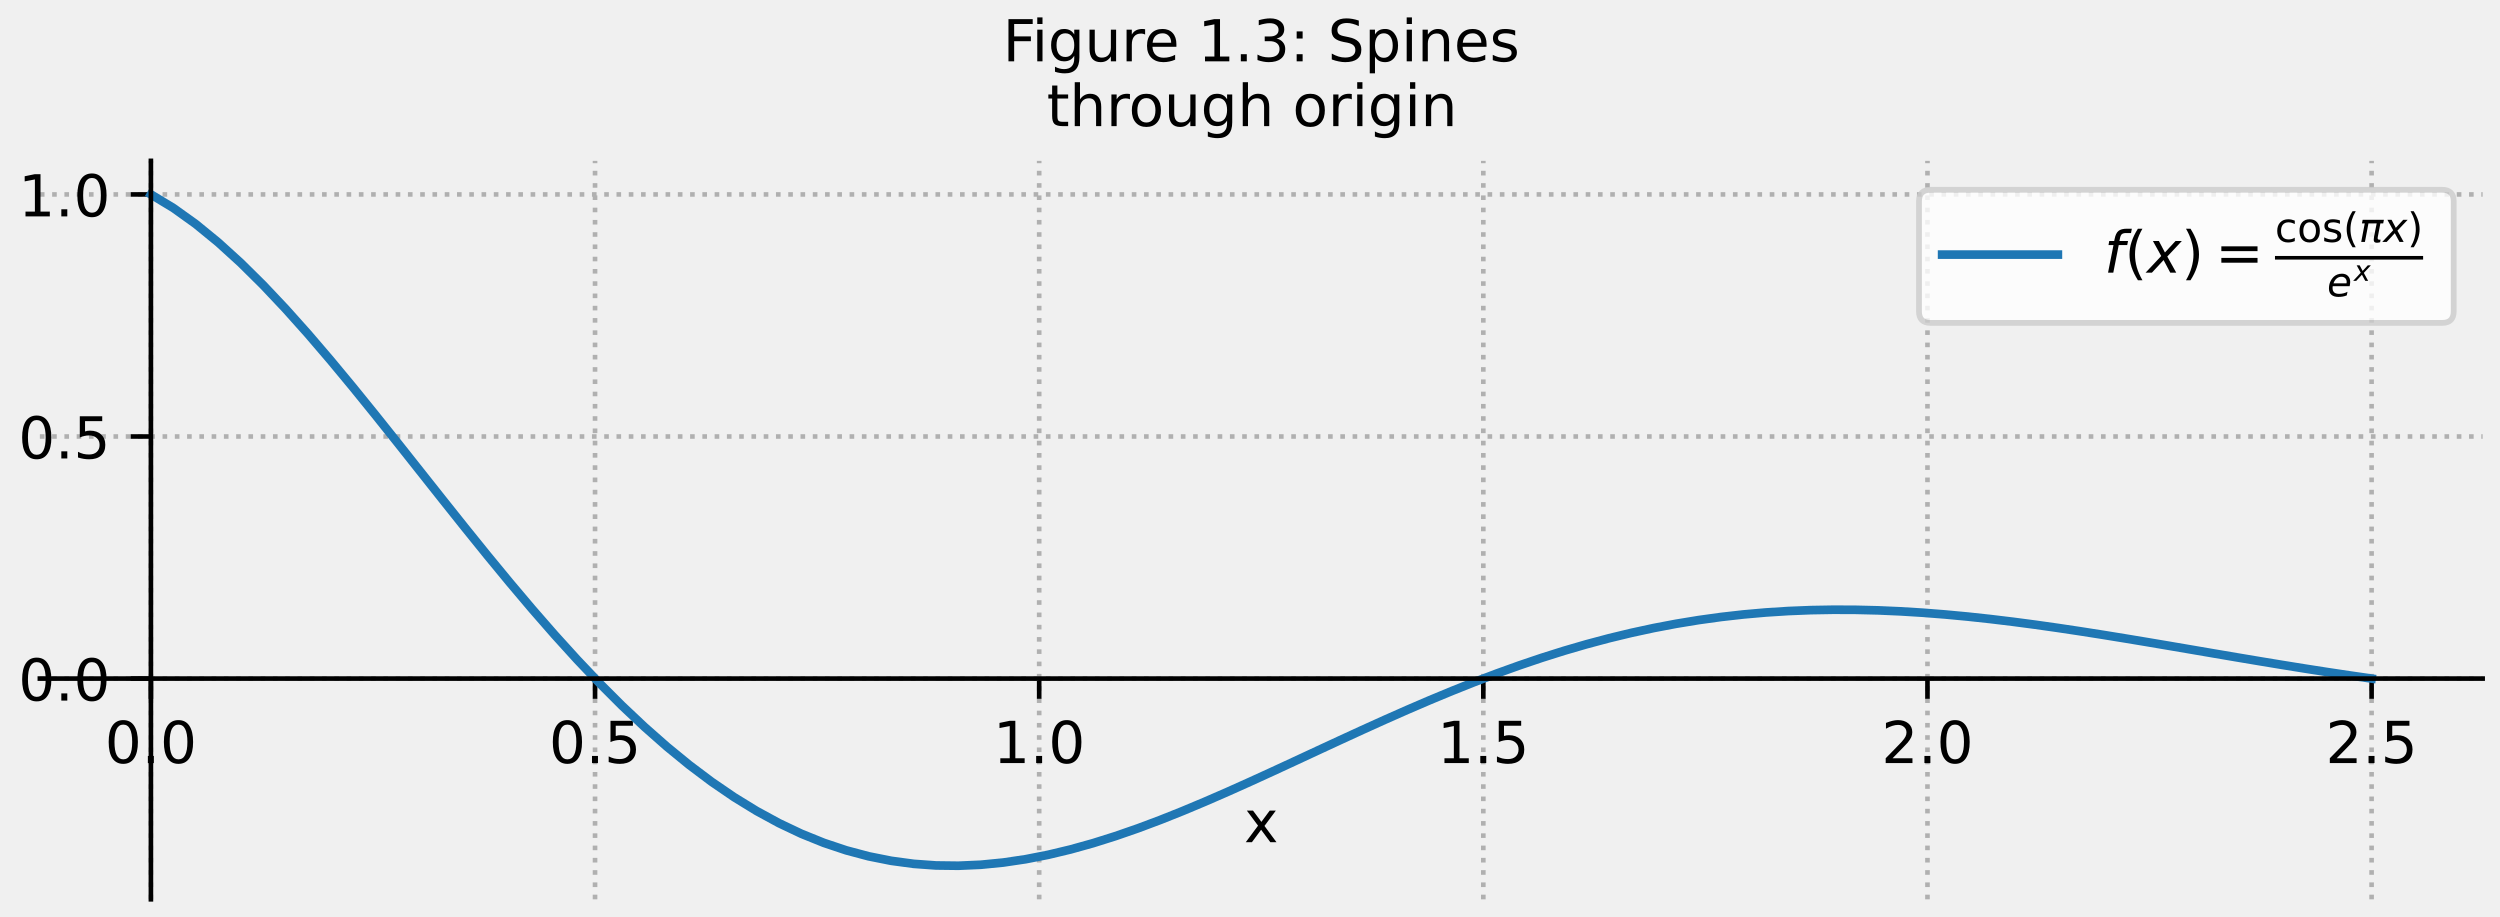
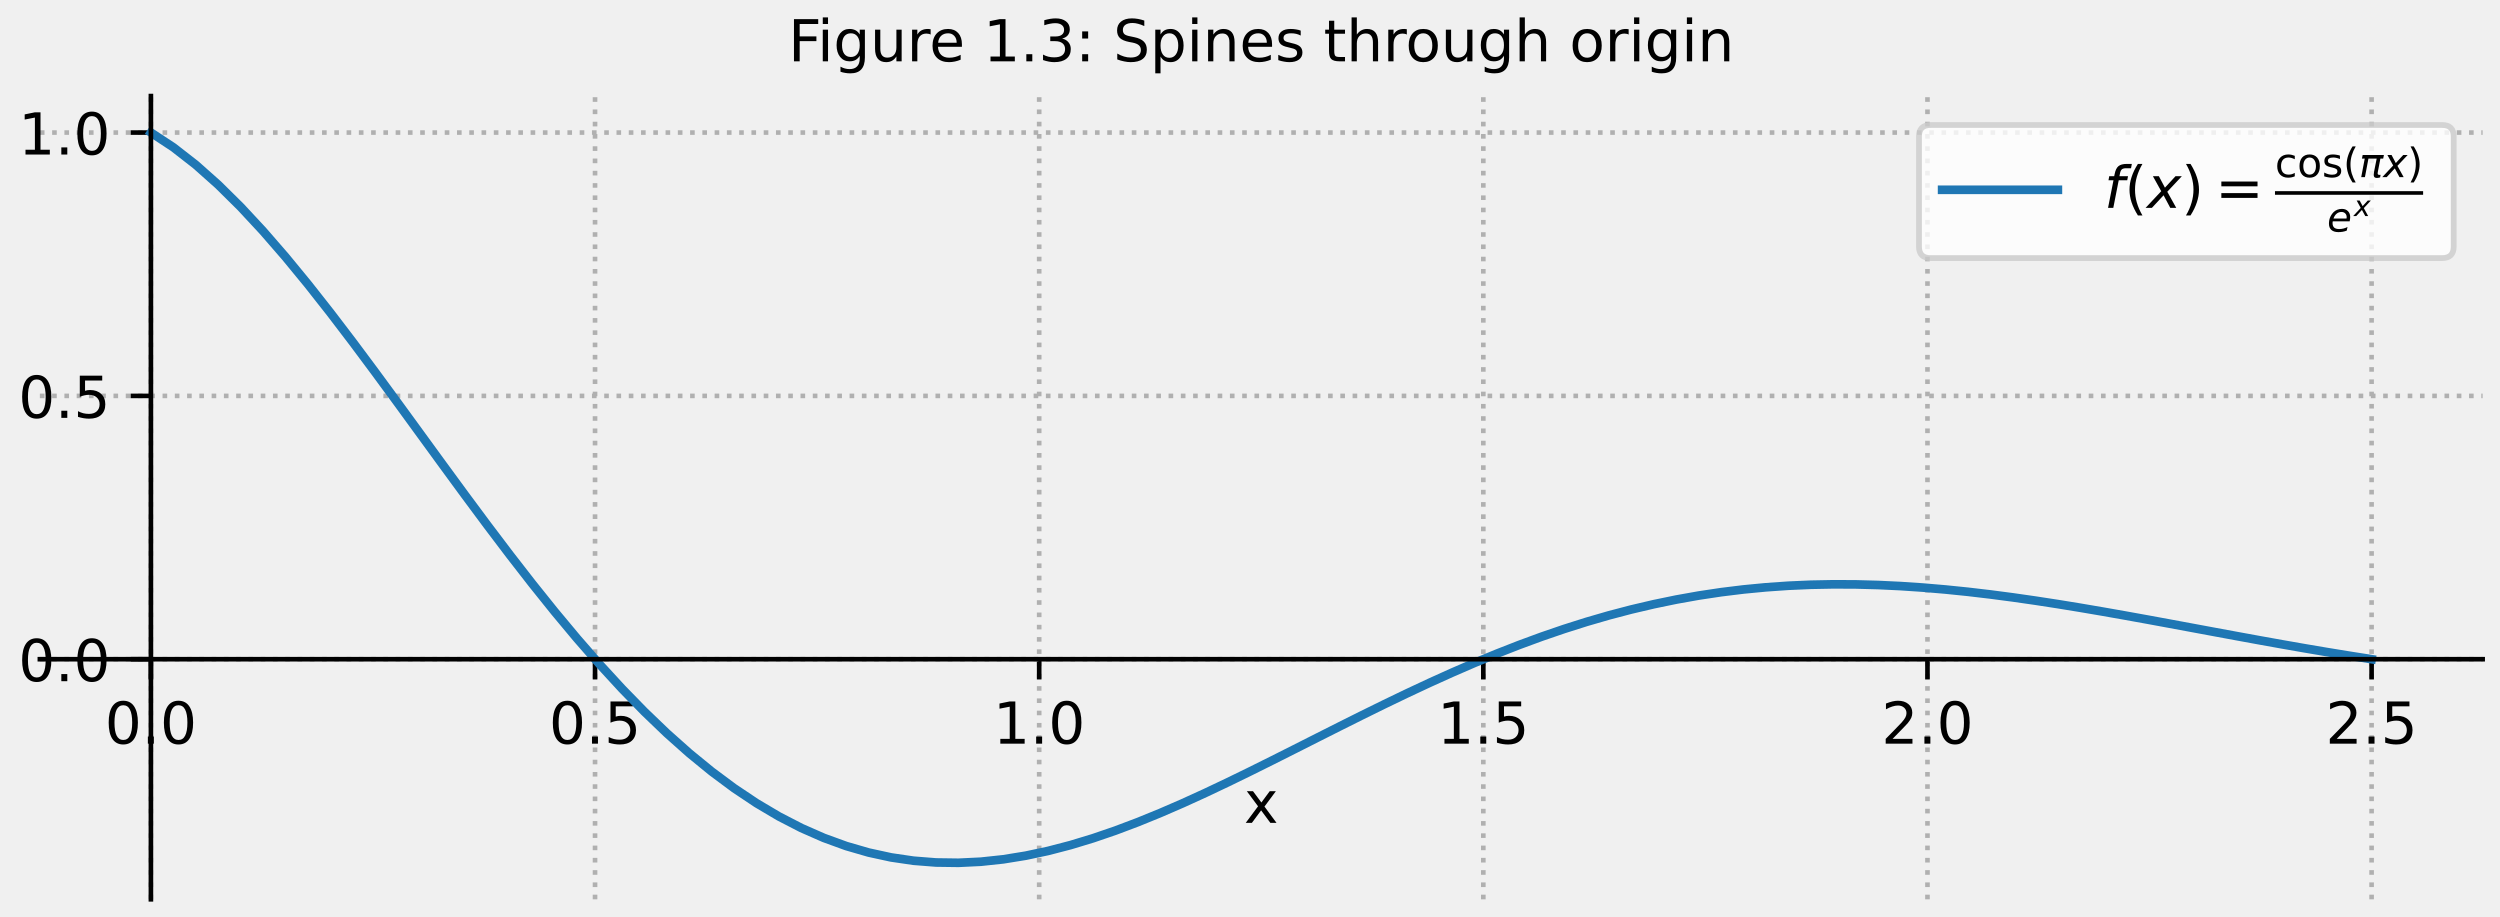
<svg xmlns="http://www.w3.org/2000/svg" xmlns:xlink="http://www.w3.org/1999/xlink" width="432pt" height="158.4pt" viewBox="0 0 432 158.4" version="1.1">
  <defs>
    <style type="text/css">*{stroke-linejoin: round; stroke-linecap: butt}</style>
  </defs>
  <g id="figure_1">
    <g id="patch_1">
      <path d="M 0 158.4  L 432 158.4  L 432 0  L 0 0  L 0 158.4  z " style="fill: none" />
    </g>
    <g id="axes_1">
      <g id="patch_2">
-         <path d="M 6.889 155.4  L 429 155.4  L 429 27.796  L 6.889 27.796  L 6.889 155.4  z " style="fill: none" />
+         <path d="M 6.889 155.4  L 429 155.4  L 429 16.599  L 6.889 16.599  L 6.889 155.4  z " style="fill: none" />
      </g>
      <g id="matplotlib.axis_1">
        <g id="xtick_1">
          <g id="line2d_1">
-             <path d="M 26.076 155.4  L 26.076 27.796  " clip-path="url(#p2d2019fceb)" style="fill: none; stroke-dasharray: 0.8,1.32; stroke-dashoffset: 0; stroke: #b0b0b0; stroke-width: 0.8" />
+             <path d="M 26.076 155.4  L 26.076 16.599  " clip-path="url(#pb868ea0695)" style="fill: none; stroke-dasharray: 0.8,1.32; stroke-dashoffset: 0; stroke: #b0b0b0; stroke-width: 0.8" />
          </g>
          <g id="line2d_2">
            <defs>
-               <path id="me83b9e874a" d="M 0 0  L 0 3.5  " style="stroke: #000000; stroke-width: 0.8" />
+               <path id="m9fe186f3c0" d="M 0 0  L 0 3.5  " style="stroke: #000000; stroke-width: 0.8" />
            </defs>
            <g>
-               <use xlink:href="#me83b9e874a" x="26.076" y="117.258" style="stroke: #000000; stroke-width: 0.8" />
+               <use xlink:href="#m9fe186f3c0" x="26.076" y="113.911" style="stroke: #000000; stroke-width: 0.8" />
            </g>
          </g>
          <g id="text_1">
-             <text style="font-size: 10px; font-family: 'DejaVu Sans', 'Bitstream Vera Sans', 'Computer Modern Sans Serif', 'Lucida Grande', 'Verdana', 'Geneva', 'Lucid', 'Arial', 'Helvetica', 'Avant Garde', sans-serif; text-anchor: middle" x="26.076" y="131.857" transform="rotate(-0 26.07592 131.8569)">0.0</text>
+             <text style="font-size: 10px; font-family: 'DejaVu Sans', 'Bitstream Vera Sans', 'Computer Modern Sans Serif', 'Lucida Grande', 'Verdana', 'Geneva', 'Lucid', 'Arial', 'Helvetica', 'Avant Garde', sans-serif; text-anchor: middle" x="26.076" y="128.51" transform="rotate(-0 26.07592 128.5098)">0.0</text>
          </g>
        </g>
        <g id="xtick_2">
          <g id="line2d_3">
-             <path d="M 102.823 155.4  L 102.823 27.796  " clip-path="url(#p2d2019fceb)" style="fill: none; stroke-dasharray: 0.8,1.32; stroke-dashoffset: 0; stroke: #b0b0b0; stroke-width: 0.8" />
+             <path d="M 102.823 155.4  L 102.823 16.599  " clip-path="url(#pb868ea0695)" style="fill: none; stroke-dasharray: 0.8,1.32; stroke-dashoffset: 0; stroke: #b0b0b0; stroke-width: 0.8" />
          </g>
          <g id="line2d_4">
            <g>
-               <use xlink:href="#me83b9e874a" x="102.823" y="117.258" style="stroke: #000000; stroke-width: 0.8" />
+               <use xlink:href="#m9fe186f3c0" x="102.823" y="113.911" style="stroke: #000000; stroke-width: 0.8" />
            </g>
          </g>
          <g id="text_2">
-             <text style="font-size: 10px; font-family: 'DejaVu Sans', 'Bitstream Vera Sans', 'Computer Modern Sans Serif', 'Lucida Grande', 'Verdana', 'Geneva', 'Lucid', 'Arial', 'Helvetica', 'Avant Garde', sans-serif; text-anchor: middle" x="102.823" y="131.857" transform="rotate(-0 102.8233 131.8569)">0.5</text>
+             <text style="font-size: 10px; font-family: 'DejaVu Sans', 'Bitstream Vera Sans', 'Computer Modern Sans Serif', 'Lucida Grande', 'Verdana', 'Geneva', 'Lucid', 'Arial', 'Helvetica', 'Avant Garde', sans-serif; text-anchor: middle" x="102.823" y="128.51" transform="rotate(-0 102.8233 128.5098)">0.5</text>
          </g>
        </g>
        <g id="xtick_3">
          <g id="line2d_5">
-             <path d="M 179.571 155.4  L 179.571 27.796  " clip-path="url(#p2d2019fceb)" style="fill: none; stroke-dasharray: 0.8,1.32; stroke-dashoffset: 0; stroke: #b0b0b0; stroke-width: 0.8" />
+             <path d="M 179.571 155.4  L 179.571 16.599  " clip-path="url(#pb868ea0695)" style="fill: none; stroke-dasharray: 0.8,1.32; stroke-dashoffset: 0; stroke: #b0b0b0; stroke-width: 0.8" />
          </g>
          <g id="line2d_6">
            <g>
-               <use xlink:href="#me83b9e874a" x="179.571" y="117.258" style="stroke: #000000; stroke-width: 0.8" />
+               <use xlink:href="#m9fe186f3c0" x="179.571" y="113.911" style="stroke: #000000; stroke-width: 0.8" />
            </g>
          </g>
          <g id="text_3">
-             <text style="font-size: 10px; font-family: 'DejaVu Sans', 'Bitstream Vera Sans', 'Computer Modern Sans Serif', 'Lucida Grande', 'Verdana', 'Geneva', 'Lucid', 'Arial', 'Helvetica', 'Avant Garde', sans-serif; text-anchor: middle" x="179.571" y="131.857" transform="rotate(-0 179.5707 131.8569)">1.0</text>
+             <text style="font-size: 10px; font-family: 'DejaVu Sans', 'Bitstream Vera Sans', 'Computer Modern Sans Serif', 'Lucida Grande', 'Verdana', 'Geneva', 'Lucid', 'Arial', 'Helvetica', 'Avant Garde', sans-serif; text-anchor: middle" x="179.571" y="128.51" transform="rotate(-0 179.5707 128.5098)">1.0</text>
          </g>
        </g>
        <g id="xtick_4">
          <g id="line2d_7">
-             <path d="M 256.318 155.4  L 256.318 27.796  " clip-path="url(#p2d2019fceb)" style="fill: none; stroke-dasharray: 0.8,1.32; stroke-dashoffset: 0; stroke: #b0b0b0; stroke-width: 0.8" />
+             <path d="M 256.318 155.4  L 256.318 16.599  " clip-path="url(#pb868ea0695)" style="fill: none; stroke-dasharray: 0.8,1.32; stroke-dashoffset: 0; stroke: #b0b0b0; stroke-width: 0.8" />
          </g>
          <g id="line2d_8">
            <g>
-               <use xlink:href="#me83b9e874a" x="256.318" y="117.258" style="stroke: #000000; stroke-width: 0.8" />
+               <use xlink:href="#m9fe186f3c0" x="256.318" y="113.911" style="stroke: #000000; stroke-width: 0.8" />
            </g>
          </g>
          <g id="text_4">
-             <text style="font-size: 10px; font-family: 'DejaVu Sans', 'Bitstream Vera Sans', 'Computer Modern Sans Serif', 'Lucida Grande', 'Verdana', 'Geneva', 'Lucid', 'Arial', 'Helvetica', 'Avant Garde', sans-serif; text-anchor: middle" x="256.318" y="131.857" transform="rotate(-0 256.3181 131.8569)">1.5</text>
+             <text style="font-size: 10px; font-family: 'DejaVu Sans', 'Bitstream Vera Sans', 'Computer Modern Sans Serif', 'Lucida Grande', 'Verdana', 'Geneva', 'Lucid', 'Arial', 'Helvetica', 'Avant Garde', sans-serif; text-anchor: middle" x="256.318" y="128.51" transform="rotate(-0 256.3181 128.5098)">1.5</text>
          </g>
        </g>
        <g id="xtick_5">
          <g id="line2d_9">
-             <path d="M 333.066 155.4  L 333.066 27.796  " clip-path="url(#p2d2019fceb)" style="fill: none; stroke-dasharray: 0.8,1.32; stroke-dashoffset: 0; stroke: #b0b0b0; stroke-width: 0.8" />
+             <path d="M 333.066 155.4  L 333.066 16.599  " clip-path="url(#pb868ea0695)" style="fill: none; stroke-dasharray: 0.8,1.32; stroke-dashoffset: 0; stroke: #b0b0b0; stroke-width: 0.8" />
          </g>
          <g id="line2d_10">
            <g>
-               <use xlink:href="#me83b9e874a" x="333.066" y="117.258" style="stroke: #000000; stroke-width: 0.8" />
+               <use xlink:href="#m9fe186f3c0" x="333.066" y="113.911" style="stroke: #000000; stroke-width: 0.8" />
            </g>
          </g>
          <g id="text_5">
-             <text style="font-size: 10px; font-family: 'DejaVu Sans', 'Bitstream Vera Sans', 'Computer Modern Sans Serif', 'Lucida Grande', 'Verdana', 'Geneva', 'Lucid', 'Arial', 'Helvetica', 'Avant Garde', sans-serif; text-anchor: middle" x="333.066" y="131.857" transform="rotate(-0 333.0655 131.8569)">2.0</text>
+             <text style="font-size: 10px; font-family: 'DejaVu Sans', 'Bitstream Vera Sans', 'Computer Modern Sans Serif', 'Lucida Grande', 'Verdana', 'Geneva', 'Lucid', 'Arial', 'Helvetica', 'Avant Garde', sans-serif; text-anchor: middle" x="333.066" y="128.51" transform="rotate(-0 333.0655 128.5098)">2.0</text>
          </g>
        </g>
        <g id="xtick_6">
          <g id="line2d_11">
-             <path d="M 409.813 155.4  L 409.813 27.796  " clip-path="url(#p2d2019fceb)" style="fill: none; stroke-dasharray: 0.8,1.32; stroke-dashoffset: 0; stroke: #b0b0b0; stroke-width: 0.8" />
+             <path d="M 409.813 155.4  L 409.813 16.599  " clip-path="url(#pb868ea0695)" style="fill: none; stroke-dasharray: 0.8,1.32; stroke-dashoffset: 0; stroke: #b0b0b0; stroke-width: 0.8" />
          </g>
          <g id="line2d_12">
            <g>
-               <use xlink:href="#me83b9e874a" x="409.813" y="117.258" style="stroke: #000000; stroke-width: 0.8" />
+               <use xlink:href="#m9fe186f3c0" x="409.813" y="113.911" style="stroke: #000000; stroke-width: 0.8" />
            </g>
          </g>
          <g id="text_6">
-             <text style="font-size: 10px; font-family: 'DejaVu Sans', 'Bitstream Vera Sans', 'Computer Modern Sans Serif', 'Lucida Grande', 'Verdana', 'Geneva', 'Lucid', 'Arial', 'Helvetica', 'Avant Garde', sans-serif; text-anchor: middle" x="409.813" y="131.857" transform="rotate(-0 409.8129 131.8569)">2.5</text>
+             <text style="font-size: 10px; font-family: 'DejaVu Sans', 'Bitstream Vera Sans', 'Computer Modern Sans Serif', 'Lucida Grande', 'Verdana', 'Geneva', 'Lucid', 'Arial', 'Helvetica', 'Avant Garde', sans-serif; text-anchor: middle" x="409.813" y="128.51" transform="rotate(-0 409.8129 128.5098)">2.5</text>
          </g>
        </g>
        <g id="text_7">
-           <text style="font-size: 10px; font-family: 'DejaVu Sans', 'Bitstream Vera Sans', 'Computer Modern Sans Serif', 'Lucida Grande', 'Verdana', 'Geneva', 'Lucid', 'Arial', 'Helvetica', 'Avant Garde', sans-serif; text-anchor: middle" x="217.944" y="145.535" transform="rotate(-0 217.9444 145.535)">x</text>
+           <text style="font-size: 10px; font-family: 'DejaVu Sans', 'Bitstream Vera Sans', 'Computer Modern Sans Serif', 'Lucida Grande', 'Verdana', 'Geneva', 'Lucid', 'Arial', 'Helvetica', 'Avant Garde', sans-serif; text-anchor: middle" x="217.944" y="142.188" transform="rotate(-0 217.9444 142.1879)">x</text>
        </g>
      </g>
      <g id="matplotlib.axis_2">
        <g id="ytick_1">
          <g id="line2d_13">
-             <path d="M 6.889 117.258  L 429 117.258  " clip-path="url(#p2d2019fceb)" style="fill: none; stroke-dasharray: 0.8,1.32; stroke-dashoffset: 0; stroke: #b0b0b0; stroke-width: 0.8" />
+             <path d="M 6.889 113.911  L 429 113.911  " clip-path="url(#pb868ea0695)" style="fill: none; stroke-dasharray: 0.8,1.32; stroke-dashoffset: 0; stroke: #b0b0b0; stroke-width: 0.8" />
          </g>
          <g id="line2d_14">
            <defs>
-               <path id="m2f165021b8" d="M 0 0  L -3.5 0  " style="stroke: #000000; stroke-width: 0.8" />
+               <path id="medd1d1360a" d="M 0 0  L -3.5 0  " style="stroke: #000000; stroke-width: 0.8" />
            </defs>
            <g>
-               <use xlink:href="#m2f165021b8" x="26.076" y="117.258" style="stroke: #000000; stroke-width: 0.8" />
+               <use xlink:href="#medd1d1360a" x="26.076" y="113.911" style="stroke: #000000; stroke-width: 0.8" />
            </g>
          </g>
          <g id="text_8">
-             <text style="font-size: 10px; font-family: 'DejaVu Sans', 'Bitstream Vera Sans', 'Computer Modern Sans Serif', 'Lucida Grande', 'Verdana', 'Geneva', 'Lucid', 'Arial', 'Helvetica', 'Avant Garde', sans-serif; text-anchor: end" x="19.076" y="121.058" transform="rotate(-0 19.07592 121.0577)">0.0</text>
+             <text style="font-size: 10px; font-family: 'DejaVu Sans', 'Bitstream Vera Sans', 'Computer Modern Sans Serif', 'Lucida Grande', 'Verdana', 'Geneva', 'Lucid', 'Arial', 'Helvetica', 'Avant Garde', sans-serif; text-anchor: end" x="19.076" y="117.711" transform="rotate(-0 19.07592 117.7106)">0.0</text>
          </g>
        </g>
        <g id="ytick_2">
          <g id="line2d_15">
-             <path d="M 6.889 75.428  L 429 75.428  " clip-path="url(#p2d2019fceb)" style="fill: none; stroke-dasharray: 0.8,1.32; stroke-dashoffset: 0; stroke: #b0b0b0; stroke-width: 0.8" />
+             <path d="M 6.889 68.41  L 429 68.41  " clip-path="url(#pb868ea0695)" style="fill: none; stroke-dasharray: 0.8,1.32; stroke-dashoffset: 0; stroke: #b0b0b0; stroke-width: 0.8" />
          </g>
          <g id="line2d_16">
            <g>
-               <use xlink:href="#m2f165021b8" x="26.076" y="75.428" style="stroke: #000000; stroke-width: 0.8" />
+               <use xlink:href="#medd1d1360a" x="26.076" y="68.41" style="stroke: #000000; stroke-width: 0.8" />
            </g>
          </g>
          <g id="text_9">
-             <text style="font-size: 10px; font-family: 'DejaVu Sans', 'Bitstream Vera Sans', 'Computer Modern Sans Serif', 'Lucida Grande', 'Verdana', 'Geneva', 'Lucid', 'Arial', 'Helvetica', 'Avant Garde', sans-serif; text-anchor: end" x="19.076" y="79.227" transform="rotate(-0 19.07592 79.22675)">0.5</text>
+             <text style="font-size: 10px; font-family: 'DejaVu Sans', 'Bitstream Vera Sans', 'Computer Modern Sans Serif', 'Lucida Grande', 'Verdana', 'Geneva', 'Lucid', 'Arial', 'Helvetica', 'Avant Garde', sans-serif; text-anchor: end" x="19.076" y="72.209" transform="rotate(-0 19.07592 72.2088)">0.5</text>
          </g>
        </g>
        <g id="ytick_3">
          <g id="line2d_17">
-             <path d="M 6.889 33.597  L 429 33.597  " clip-path="url(#p2d2019fceb)" style="fill: none; stroke-dasharray: 0.8,1.32; stroke-dashoffset: 0; stroke: #b0b0b0; stroke-width: 0.8" />
+             <path d="M 6.889 22.908  L 429 22.908  " clip-path="url(#pb868ea0695)" style="fill: none; stroke-dasharray: 0.8,1.32; stroke-dashoffset: 0; stroke: #b0b0b0; stroke-width: 0.8" />
          </g>
          <g id="line2d_18">
            <g>
-               <use xlink:href="#m2f165021b8" x="26.076" y="33.597" style="stroke: #000000; stroke-width: 0.8" />
+               <use xlink:href="#medd1d1360a" x="26.076" y="22.908" style="stroke: #000000; stroke-width: 0.8" />
            </g>
          </g>
          <g id="text_10">
-             <text style="font-size: 10px; font-family: 'DejaVu Sans', 'Bitstream Vera Sans', 'Computer Modern Sans Serif', 'Lucida Grande', 'Verdana', 'Geneva', 'Lucid', 'Arial', 'Helvetica', 'Avant Garde', sans-serif; text-anchor: end" x="19.076" y="37.396" transform="rotate(-0 19.07592 37.39586)">1.0</text>
+             <text style="font-size: 10px; font-family: 'DejaVu Sans', 'Bitstream Vera Sans', 'Computer Modern Sans Serif', 'Lucida Grande', 'Verdana', 'Geneva', 'Lucid', 'Arial', 'Helvetica', 'Avant Garde', sans-serif; text-anchor: end" x="19.076" y="26.707" transform="rotate(-0 19.07592 26.70704)">1.0</text>
          </g>
        </g>
      </g>
      <g id="line2d_19">
-         <path d="M 26.076 33.597  L 29.952 35.939  L 33.828 38.716  L 37.704 41.887  L 41.58 45.41  L 45.457 49.246  L 49.333 53.352  L 53.209 57.687  L 57.085 62.212  L 60.961 66.885  L 64.837 71.668  L 68.713 76.524  L 72.589 81.416  L 76.466 86.309  L 80.342 91.171  L 84.218 95.969  L 88.094 100.674  L 91.97 105.26  L 95.846 109.701  L 99.722 113.974  L 103.599 118.059  L 107.475 121.938  L 111.351 125.594  L 115.227 129.013  L 119.103 132.185  L 122.979 135.099  L 126.855 137.75  L 130.731 140.132  L 134.608 142.241  L 138.484 144.078  L 142.36 145.644  L 146.236 146.94  L 150.112 147.973  L 153.988 148.746  L 157.864 149.27  L 161.741 149.551  L 165.617 149.6  L 169.493 149.428  L 173.369 149.047  L 177.245 148.47  L 181.121 147.711  L 184.997 146.784  L 188.873 145.703  L 192.75 144.482  L 196.626 143.138  L 200.502 141.686  L 204.378 140.14  L 208.254 138.515  L 212.13 136.827  L 216.006 135.09  L 219.882 133.318  L 223.759 131.525  L 227.635 129.723  L 231.511 127.927  L 235.387 126.146  L 239.263 124.393  L 243.139 122.679  L 247.015 121.012  L 250.892 119.402  L 254.768 117.857  L 258.644 116.384  L 262.52 114.989  L 266.396 113.678  L 270.272 112.456  L 274.148 111.327  L 278.024 110.293  L 281.901 109.358  L 285.777 108.521  L 289.653 107.785  L 293.529 107.15  L 297.405 106.613  L 301.281 106.176  L 305.157 105.834  L 309.033 105.587  L 312.91 105.43  L 316.786 105.362  L 320.662 105.377  L 324.538 105.471  L 328.414 105.641  L 332.29 105.88  L 336.166 106.185  L 340.043 106.549  L 343.919 106.968  L 347.795 107.436  L 351.671 107.947  L 355.547 108.496  L 359.423 109.077  L 363.299 109.684  L 367.175 110.313  L 371.052 110.958  L 374.928 111.614  L 378.804 112.275  L 382.68 112.938  L 386.556 113.597  L 390.432 114.248  L 394.308 114.888  L 398.185 115.512  L 402.061 116.117  L 405.937 116.7  L 409.813 117.258  " clip-path="url(#p2d2019fceb)" style="fill: none; stroke: #1f77b4; stroke-width: 1.5; stroke-linecap: square" />
+         <path d="M 26.076 22.908  L 29.952 25.456  L 33.828 28.477  L 37.704 31.925  L 41.58 35.758  L 45.457 39.93  L 49.333 44.397  L 53.209 49.112  L 57.085 54.034  L 60.961 59.117  L 64.837 64.321  L 68.713 69.603  L 72.589 74.924  L 76.466 80.246  L 80.342 85.534  L 84.218 90.753  L 88.094 95.872  L 91.97 100.86  L 95.846 105.691  L 99.722 110.339  L 103.599 114.783  L 107.475 119.001  L 111.351 122.978  L 115.227 126.698  L 119.103 130.148  L 122.979 133.318  L 126.855 136.201  L 130.731 138.792  L 134.608 141.087  L 138.484 143.085  L 142.36 144.788  L 146.236 146.198  L 150.112 147.321  L 153.988 148.163  L 157.864 148.732  L 161.741 149.037  L 165.617 149.091  L 169.493 148.904  L 173.369 148.49  L 177.245 147.862  L 181.121 147.037  L 184.997 146.028  L 188.873 144.852  L 192.75 143.524  L 196.626 142.062  L 200.502 140.482  L 204.378 138.801  L 208.254 137.034  L 212.13 135.197  L 216.006 133.308  L 219.882 131.38  L 223.759 129.429  L 227.635 127.47  L 231.511 125.516  L 235.387 123.579  L 239.263 121.672  L 243.139 119.807  L 247.015 117.994  L 250.892 116.243  L 254.768 114.562  L 258.644 112.96  L 262.52 111.443  L 266.396 110.017  L 270.272 108.688  L 274.148 107.459  L 278.024 106.335  L 281.901 105.317  L 285.777 104.408  L 289.653 103.607  L 293.529 102.915  L 297.405 102.332  L 301.281 101.856  L 305.157 101.485  L 309.033 101.215  L 312.91 101.045  L 316.786 100.97  L 320.662 100.987  L 324.538 101.09  L 328.414 101.274  L 332.29 101.535  L 336.166 101.866  L 340.043 102.262  L 343.919 102.718  L 347.795 103.227  L 351.671 103.783  L 355.547 104.38  L 359.423 105.012  L 363.299 105.673  L 367.175 106.357  L 371.052 107.058  L 374.928 107.771  L 378.804 108.491  L 382.68 109.211  L 386.556 109.928  L 390.432 110.637  L 394.308 111.333  L 398.185 112.012  L 402.061 112.67  L 405.937 113.304  L 409.813 113.911  " clip-path="url(#pb868ea0695)" style="fill: none; stroke: #1f77b4; stroke-width: 1.5; stroke-linecap: square" />
      </g>
      <g id="patch_3">
-         <path d="M 26.076 155.4  L 26.076 27.796  " style="fill: none; stroke: #000000; stroke-width: 0.8; stroke-linejoin: miter; stroke-linecap: square" />
+         <path d="M 26.076 155.4  L 26.076 16.599  " style="fill: none; stroke: #000000; stroke-width: 0.8; stroke-linejoin: miter; stroke-linecap: square" />
      </g>
      <g id="patch_4">
-         <path d="M 6.889 117.258  L 429 117.258  " style="fill: none; stroke: #000000; stroke-width: 0.8; stroke-linejoin: miter; stroke-linecap: square" />
+         <path d="M 6.889 113.911  L 429 113.911  " style="fill: none; stroke: #000000; stroke-width: 0.8; stroke-linejoin: miter; stroke-linecap: square" />
      </g>
      <g id="text_11">
-         <text style="font-size: 10px; font-family: 'DejaVu Sans', 'Bitstream Vera Sans', 'Computer Modern Sans Serif', 'Lucida Grande', 'Verdana', 'Geneva', 'Lucid', 'Arial', 'Helvetica', 'Avant Garde', sans-serif" transform="translate(173.278 10.59868)">Figure 1.3: Spines</text>
-         <text style="font-size: 10px; font-family: 'DejaVu Sans', 'Bitstream Vera Sans', 'Computer Modern Sans Serif', 'Lucida Grande', 'Verdana', 'Geneva', 'Lucid', 'Arial', 'Helvetica', 'Avant Garde', sans-serif" transform="translate(180.8874 21.79649)"> through origin</text>
+         <text style="font-size: 10px; font-family: 'DejaVu Sans', 'Bitstream Vera Sans', 'Computer Modern Sans Serif', 'Lucida Grande', 'Verdana', 'Geneva', 'Lucid', 'Arial', 'Helvetica', 'Avant Garde', sans-serif; text-anchor: middle" x="217.944" y="10.599" transform="rotate(-0 217.9444 10.59868)">Figure 1.3: Spines through origin</text>
      </g>
      <g id="legend_1">
        <g id="patch_5">
-           <path d="M 333.6 55.796  L 422 55.796  Q 424 55.796 424 53.796  L 424 34.796  Q 424 32.796 422 32.796  L 333.6 32.796  Q 331.6 32.796 331.6 34.796  L 331.6 53.796  Q 331.6 55.796 333.6 55.796  z " style="fill: #ffffff; opacity: 0.8; stroke: #cccccc; stroke-linejoin: miter" />
+           <path d="M 333.6 44.599  L 422 44.599  Q 424 44.599 424 42.599  L 424 23.599  Q 424 21.599 422 21.599  L 333.6 21.599  Q 331.6 21.599 331.6 23.599  L 331.6 42.599  Q 331.6 44.599 333.6 44.599  z " style="fill: #ffffff; opacity: 0.8; stroke: #cccccc; stroke-linejoin: miter" />
        </g>
        <g id="line2d_20">
-           <path d="M 335.6 43.996  L 345.6 43.996  L 355.6 43.996  " style="fill: none; stroke: #1f77b4; stroke-width: 1.5; stroke-linecap: square" />
+           <path d="M 335.6 32.799  L 345.6 32.799  L 355.6 32.799  " style="fill: none; stroke: #1f77b4; stroke-width: 1.5; stroke-linecap: square" />
        </g>
        <g id="text_12">
-           <g transform="translate(363.5998 47.49649)">
+           <g transform="translate(363.5998 36.29868)">
            <text>
              <tspan x="0" y="-0.383" style="font-style: oblique; font-size: 10px; font-family: 'DejaVu Sans'">f</tspan>
              <tspan x="7.422" y="-0.383" style="font-style: oblique; font-size: 10px; font-family: 'DejaVu Sans'">x</tspan>
              <tspan x="3.521" y="-0.383" style="font-size: 10px; font-family: 'DejaVu Sans'">(</tspan>
              <tspan x="13.34" y="-0.383" style="font-size: 10px; font-family: 'DejaVu Sans'">)</tspan>
              <tspan x="19.189" y="-0.383" style="font-size: 10px; font-family: 'DejaVu Sans'">=</tspan>
              <tspan x="29.517" y="-5.684" style="font-size: 7px; font-family: 'DejaVu Sans'">c</tspan>
              <tspan x="33.365" y="-5.684" style="font-size: 7px; font-family: 'DejaVu Sans'">o</tspan>
              <tspan x="37.648" y="-5.684" style="font-size: 7px; font-family: 'DejaVu Sans'">s</tspan>
              <tspan x="41.295" y="-5.684" style="font-size: 7px; font-family: 'DejaVu Sans'">(</tspan>
              <tspan x="52.383" y="-5.684" style="font-size: 7px; font-family: 'DejaVu Sans'">)</tspan>
              <tspan x="38.517" y="3.719" style="font-style: oblique; font-size: 7px; font-family: 'DejaVu Sans'">e</tspan>
              <tspan x="44.026" y="-5.684" style="font-style: oblique; font-size: 7px; font-family: 'DejaVu Sans'">π</tspan>
              <tspan x="48.24" y="-5.684" style="font-style: oblique; font-size: 7px; font-family: 'DejaVu Sans'">x</tspan>
              <tspan x="43.148" y="1.039" style="font-style: oblique; font-size: 4.9px; font-family: 'DejaVu Sans'">x</tspan>
            </text>
            <rect x="29.517" y="-3.266" width="25.597" height="0.625" />
          </g>
        </g>
      </g>
    </g>
  </g>
  <defs>
-     <clipPath id="p2d2019fceb">
-       <rect x="6.889" y="27.796" width="422.111" height="127.603" />
+     <clipPath id="pb868ea0695">
+       <rect x="6.889" y="16.599" width="422.111" height="138.801" />
    </clipPath>
  </defs>
</svg>
